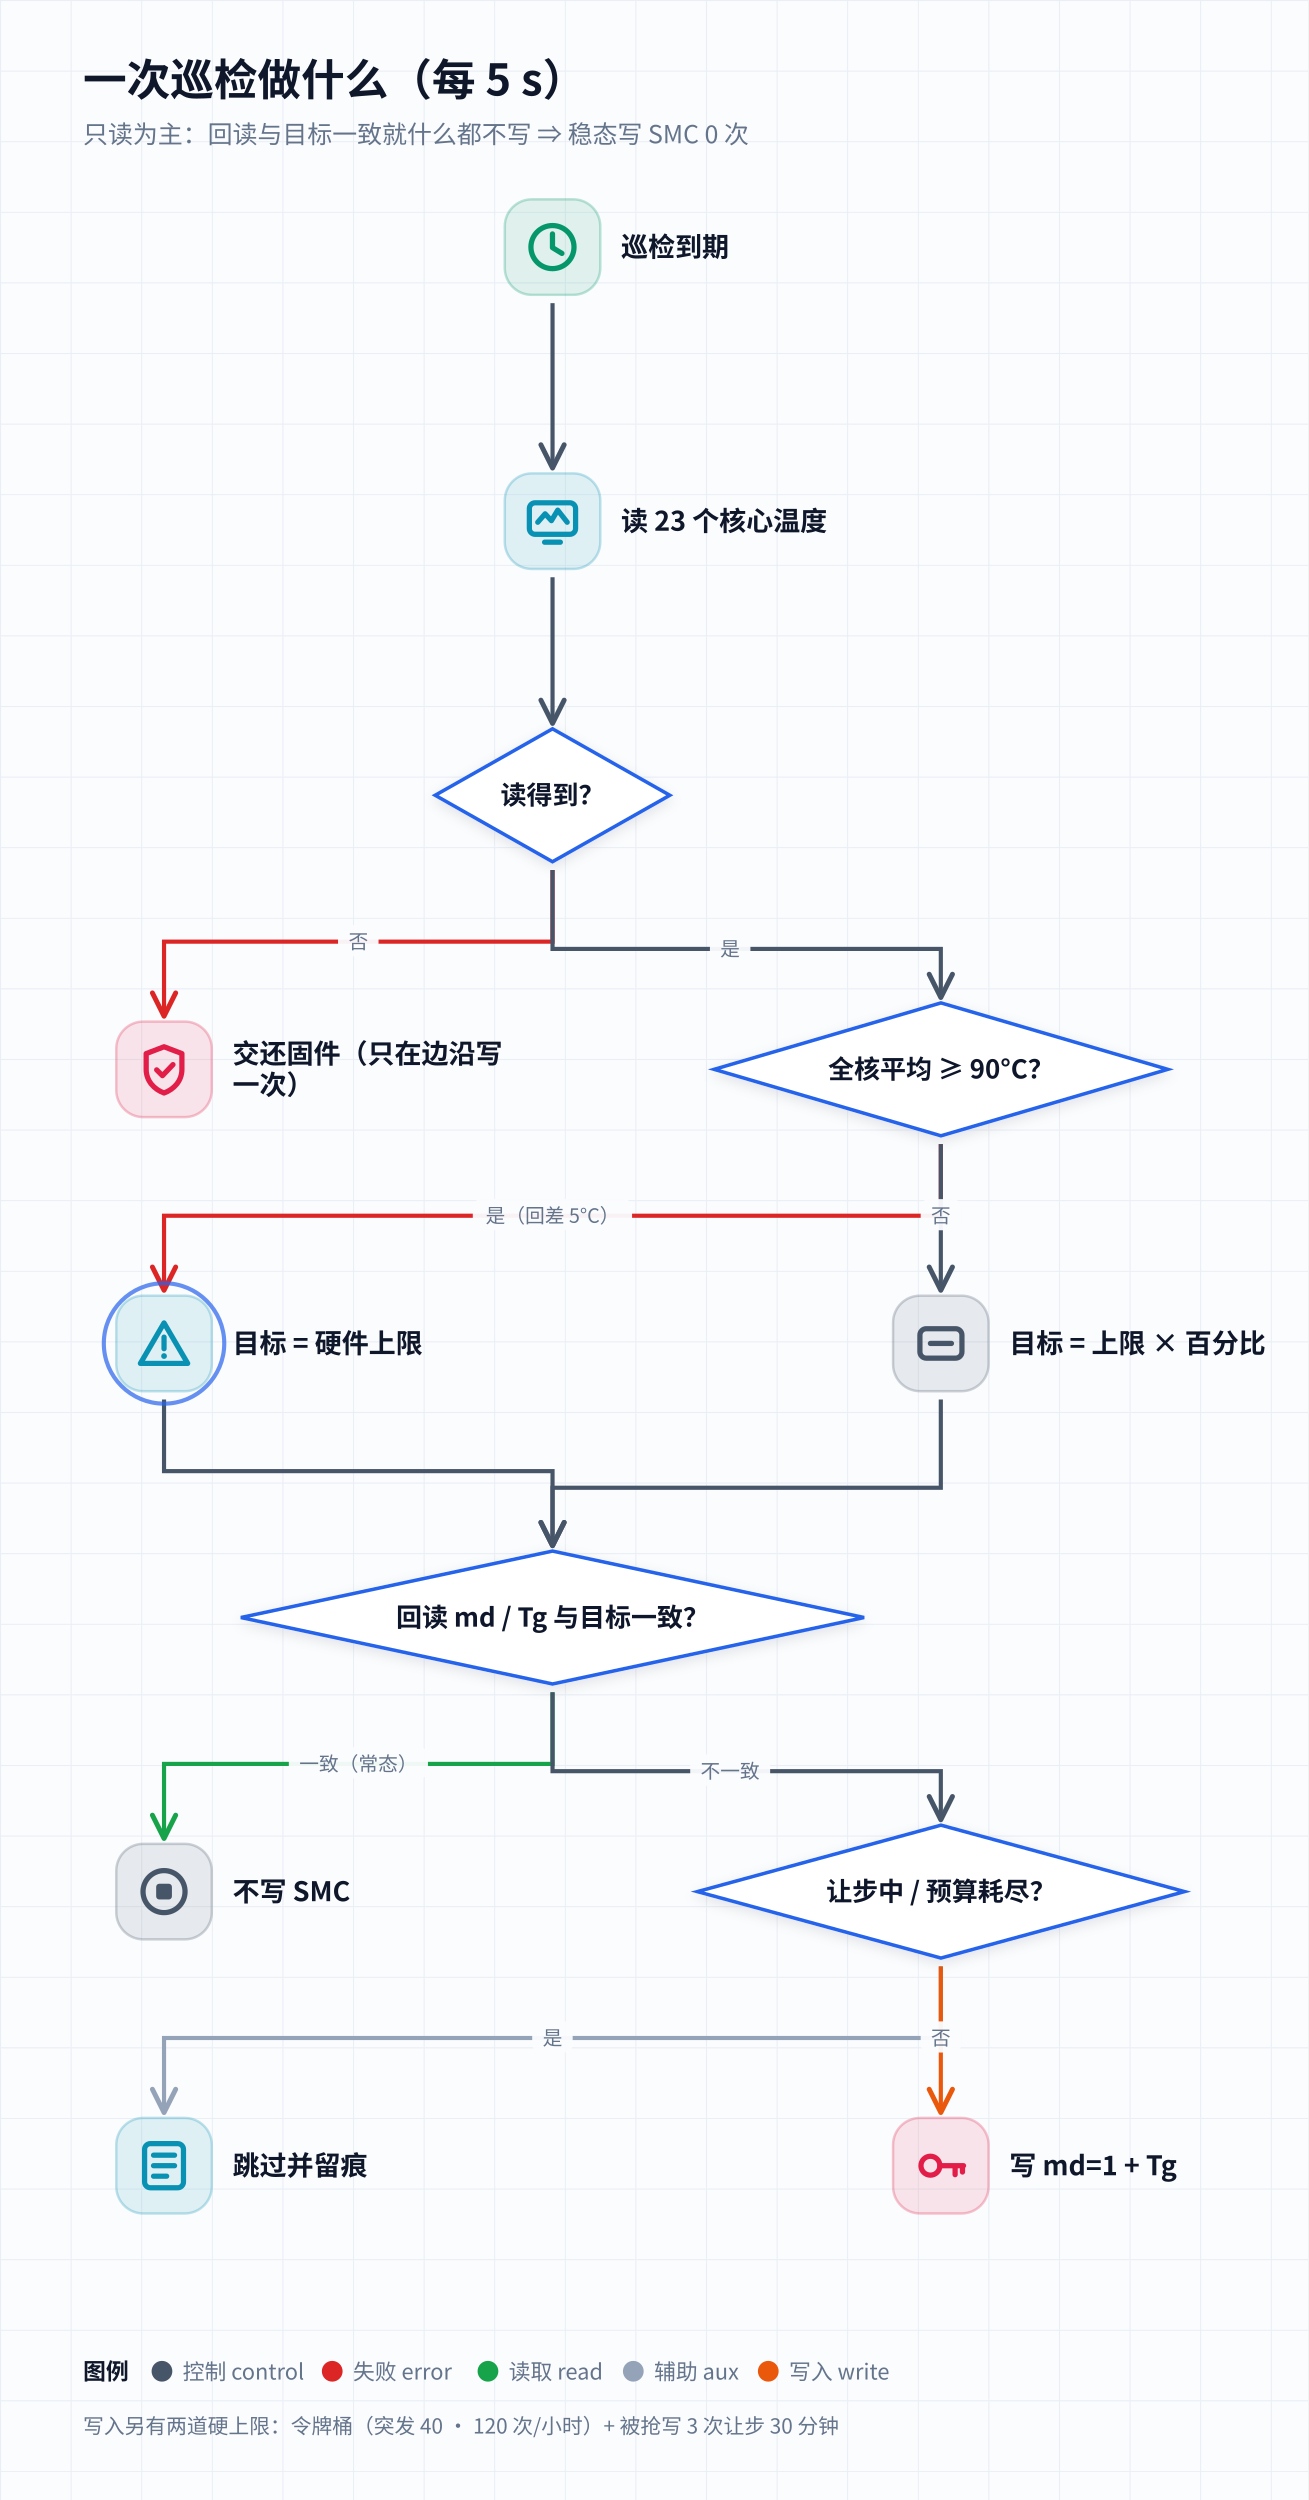
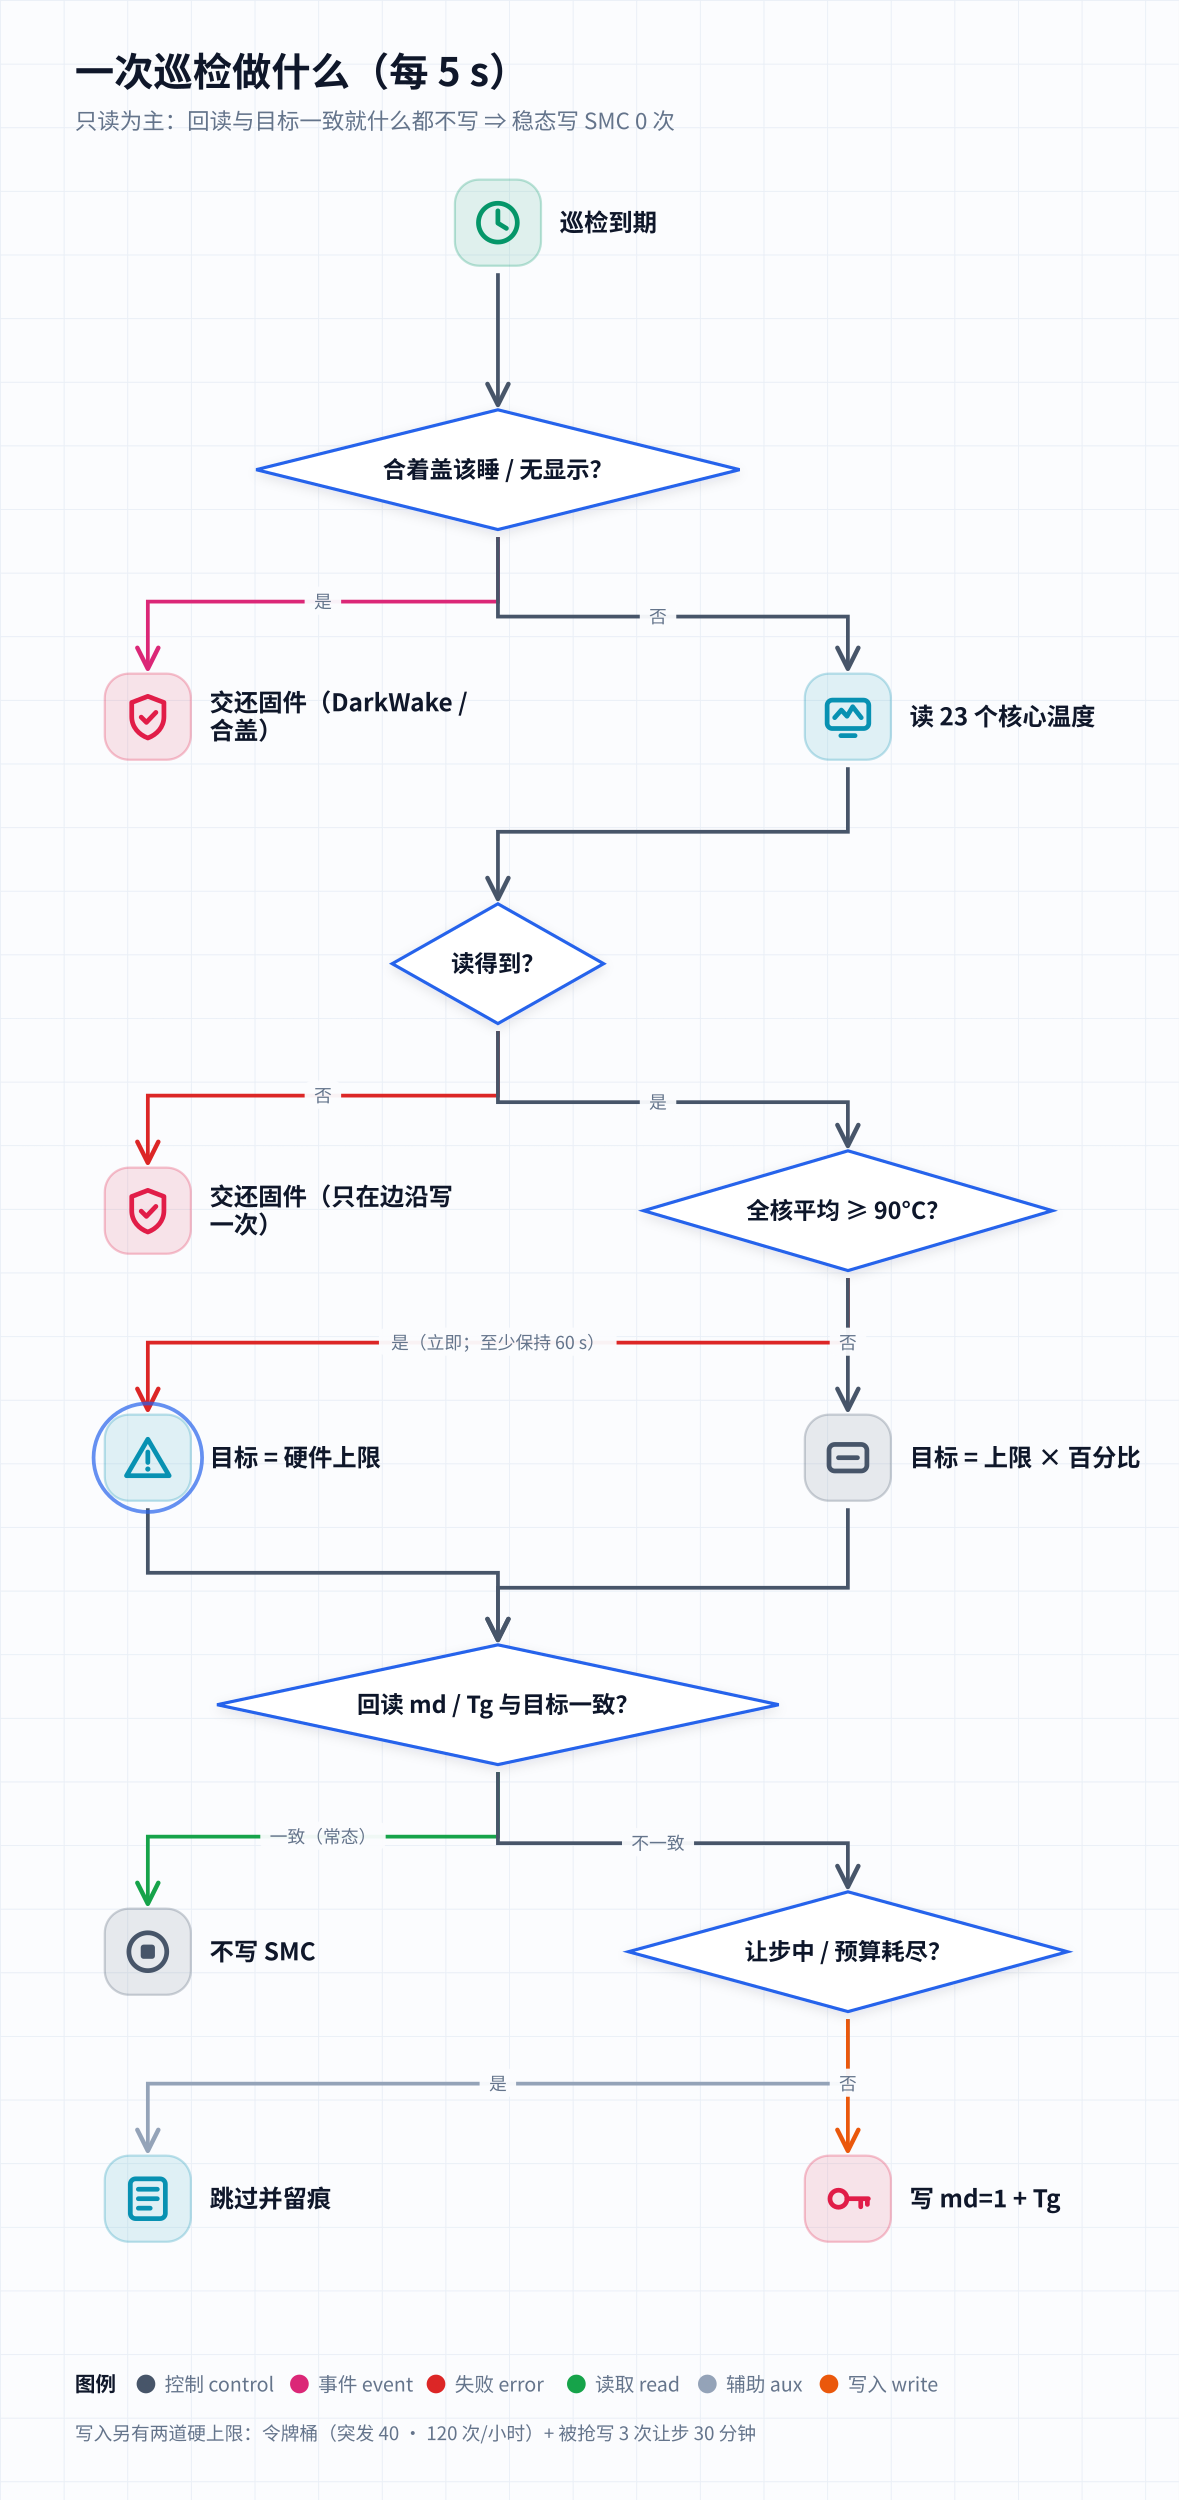
- <svg xmlns="http://www.w3.org/2000/svg" viewBox="0 0 630 1204" width="630" height="1204" font-family="-apple-system,BlinkMacSystemFont,'Segoe UI','PingFang SC','Hiragino Sans GB','Microsoft YaHei','Noto Sans CJK SC','Source Han Sans SC',Helvetica,Arial,sans-serif" role="img" aria-label="一次巡检做什么（每 5 s）">
+ <svg xmlns="http://www.w3.org/2000/svg" viewBox="0 0 630 1336" width="630" height="1336" font-family="-apple-system,BlinkMacSystemFont,'Segoe UI','PingFang SC','Hiragino Sans GB','Microsoft YaHei','Noto Sans CJK SC','Source Han Sans SC',Helvetica,Arial,sans-serif" role="img" aria-label="一次巡检做什么（每 5 s）">
  <defs>
    <pattern id="af-grid" width="34" height="34" patternUnits="userSpaceOnUse">
      <path d="M34 0 H0 V34" fill="none" stroke="#EAEFF6" stroke-width="1" />
    </pattern>
    <marker id="af-ah" viewBox="0 0 10 10" refX="8" refY="5" markerWidth="7" markerHeight="7" orient="auto-start-reverse">
      <path d="M1 1 L9 5 L1 9" fill="none" stroke="context-stroke" stroke-width="1.7" stroke-linecap="round" stroke-linejoin="round" />
    </marker>
    <filter id="af-sh" x="-20%" y="-20%" width="140%" height="140%">
      <feDropShadow dx="0" dy="2" stdDeviation="3.2" flood-color="#0B1B33" flood-opacity="0.10" />
    </filter>
-     <style>@media (prefers-reduced-motion: no-preference){.flow{stroke-dasharray:6 6;animation:af-dash 0.8s linear infinite}.flow-slow{stroke-dasharray:4 8;animation:af-dash 1.6s linear infinite}.rv0{opacity:0;animation:af-in .5s ease-out 0.00s forwards}.rv1{opacity:0;animation:af-in .5s ease-out 0.10s forwards}.rv2{opacity:0;animation:af-in .5s ease-out 0.20s forwards}.rv3{opacity:0;animation:af-in .5s ease-out 0.30s forwards}.rv4{opacity:0;animation:af-in .5s ease-out 0.40s forwards}.rv5{opacity:0;animation:af-in .5s ease-out 0.50s forwards}.rv6{opacity:0;animation:af-in .5s ease-out 0.60s forwards}.rv7{opacity:0;animation:af-in .5s ease-out 0.70s forwards}}@media (prefers-reduced-motion: reduce){  .rv0,.rv1,.rv2,.rv3,.rv4,.rv5,.rv6,.rv7{opacity:1}}@keyframes af-dash{to{stroke-dashoffset:-12}}@keyframes af-in{to{opacity:1}}</style>
+     <style>@media (prefers-reduced-motion: no-preference){.flow{stroke-dasharray:6 6;animation:af-dash 0.8s linear infinite}.flow-slow{stroke-dasharray:4 8;animation:af-dash 1.6s linear infinite}.rv0{opacity:0;animation:af-in .5s ease-out 0.00s forwards}.rv1{opacity:0;animation:af-in .5s ease-out 0.10s forwards}.rv2{opacity:0;animation:af-in .5s ease-out 0.20s forwards}.rv3{opacity:0;animation:af-in .5s ease-out 0.30s forwards}.rv4{opacity:0;animation:af-in .5s ease-out 0.40s forwards}.rv5{opacity:0;animation:af-in .5s ease-out 0.50s forwards}.rv6{opacity:0;animation:af-in .5s ease-out 0.60s forwards}.rv7{opacity:0;animation:af-in .5s ease-out 0.70s forwards}.rv8{opacity:0;animation:af-in .5s ease-out 0.80s forwards}}@media (prefers-reduced-motion: reduce){  .rv0,.rv1,.rv2,.rv3,.rv4,.rv5,.rv6,.rv7,.rv8{opacity:1}}@keyframes af-dash{to{stroke-dashoffset:-12}}@keyframes af-in{to{opacity:1}}</style>
  </defs>
-   <rect width="630" height="1204" fill="#FBFCFE" />
-   <rect width="630" height="1204" fill="url(#af-grid)" />
+   <rect width="630" height="1336" fill="#FBFCFE" />
+   <rect width="630" height="1336" fill="url(#af-grid)" />
  <text x="40" y="46" font-size="21" font-weight="800" fill="#0F172A">一次巡检做什么（每 5 s）</text>
  <text x="40" y="69" font-size="12" fill="#64748B">只读为主：回读与目标一致就什么都不写 ⇒ 稳态写 SMC 0 次</text>
-   <path class="flow" d="M 266.1 146.0 L 266.1 224.0" fill="none" stroke="#475569" stroke-width="2" marker-end="url(#af-ah)" />
-   <path class="flow" d="M 266.1 278.0 L 266.1 347.0" fill="none" stroke="#475569" stroke-width="2" marker-end="url(#af-ah)" />
-   <path class="flow" d="M 266.1 419.0 L 266.1 453.5 L 79.0 453.5 L 79.0 488.0" fill="none" stroke="#DC2626" stroke-width="2" marker-end="url(#af-ah)" />
-   <path class="flow" d="M 266.1 419.0 L 266.1 457.0 L 453.1 457.0 L 453.1 479.0" fill="none" stroke="#475569" stroke-width="2" marker-end="url(#af-ah)" />
-   <path class="flow" d="M 453.1 551.0 L 453.1 585.5 L 79.0 585.5 L 79.0 620.0" fill="none" stroke="#DC2626" stroke-width="2" marker-end="url(#af-ah)" />
-   <path class="flow" d="M 453.1 551.0 L 453.1 620.0" fill="none" stroke="#475569" stroke-width="2" marker-end="url(#af-ah)" />
-   <path class="flow" d="M 79.0 674.0 L 79.0 708.5 L 266.1 708.5 L 266.1 743.0" fill="none" stroke="#475569" stroke-width="2" marker-end="url(#af-ah)" />
-   <path class="flow" d="M 453.1 674.0 L 453.1 716.5 L 266.1 716.5 L 266.1 743.0" fill="none" stroke="#475569" stroke-width="2" marker-end="url(#af-ah)" />
-   <path class="flow" d="M 266.1 815.0 L 266.1 849.5 L 79.0 849.5 L 79.0 884.0" fill="none" stroke="#16A34A" stroke-width="2" marker-end="url(#af-ah)" />
-   <path class="flow" d="M 266.1 815.0 L 266.1 853.0 L 453.1 853.0 L 453.1 875.0" fill="none" stroke="#475569" stroke-width="2" marker-end="url(#af-ah)" />
-   <path class="flow" d="M 453.1 947.0 L 453.1 981.5 L 79.0 981.5 L 79.0 1016.0" fill="none" stroke="#94A3B8" stroke-width="2" marker-end="url(#af-ah)" />
-   <path class="flow" d="M 453.1 947.0 L 453.1 1016.0" fill="none" stroke="#EA580C" stroke-width="2" marker-end="url(#af-ah)" />
-   <rect x="162.8" y="445.5" width="19.5" height="15" rx="4" fill="#FBFCFE" opacity="0.95" />
-   <text x="172.6" y="456.9" text-anchor="middle" font-size="9.5" fill="#64748B">否</text>
-   <rect x="341.9" y="449.0" width="19.5" height="15" rx="4" fill="#FBFCFE" opacity="0.95" />
-   <text x="351.6" y="460.4" text-anchor="middle" font-size="9.5" fill="#64748B">是</text>
-   <rect x="227.7" y="577.5" width="76.7" height="15" rx="4" fill="#FBFCFE" opacity="0.95" />
-   <text x="266.1" y="588.9" text-anchor="middle" font-size="9.5" fill="#64748B">是（回差 5°C）</text>
-   <rect x="443.4" y="577.5" width="19.5" height="15" rx="4" fill="#FBFCFE" opacity="0.95" />
-   <text x="453.1" y="588.9" text-anchor="middle" font-size="9.5" fill="#64748B">否</text>
-   <rect x="139.1" y="841.5" width="67.0" height="15" rx="4" fill="#FBFCFE" opacity="0.95" />
-   <text x="172.6" y="852.9" text-anchor="middle" font-size="9.5" fill="#64748B">一致（常态）</text>
-   <rect x="332.4" y="845.0" width="38.5" height="15" rx="4" fill="#FBFCFE" opacity="0.95" />
-   <text x="351.6" y="856.4" text-anchor="middle" font-size="9.5" fill="#64748B">不一致</text>
-   <rect x="256.3" y="973.5" width="19.5" height="15" rx="4" fill="#FBFCFE" opacity="0.95" />
-   <text x="266.1" y="984.9" text-anchor="middle" font-size="9.5" fill="#64748B">是</text>
-   <rect x="443.4" y="973.5" width="19.5" height="15" rx="4" fill="#FBFCFE" opacity="0.95" />
-   <text x="453.1" y="984.9" text-anchor="middle" font-size="9.5" fill="#64748B">否</text>
-   <circle r="4.0" fill="#475569" opacity="0.95" visibility="hidden">
-     <set attributeName="visibility" to="visible" begin="0.00s" />
-     <animateMotion dur="4.5s" begin="0.00s" repeatCount="indefinite" path="M 266.1 146.0 L 266.1 224.0" />
+   <path class="flow" d="M 266.1 146.0 L 266.1 215.0" fill="none" stroke="#475569" stroke-width="2" marker-end="url(#af-ah)" />
+   <path class="flow" d="M 266.1 287.0 L 266.1 321.5 L 79.0 321.5 L 79.0 356.0" fill="none" stroke="#DB2777" stroke-width="2" marker-end="url(#af-ah)" />
+   <path class="flow" d="M 266.1 287.0 L 266.1 329.5 L 453.1 329.5 L 453.1 356.0" fill="none" stroke="#475569" stroke-width="2" marker-end="url(#af-ah)" />
+   <path class="flow" d="M 453.1 410.0 L 453.1 444.5 L 266.1 444.5 L 266.1 479.0" fill="none" stroke="#475569" stroke-width="2" marker-end="url(#af-ah)" />
+   <path class="flow" d="M 266.1 551.0 L 266.1 585.5 L 79.0 585.5 L 79.0 620.0" fill="none" stroke="#DC2626" stroke-width="2" marker-end="url(#af-ah)" />
+   <path class="flow" d="M 266.1 551.0 L 266.1 589.0 L 453.1 589.0 L 453.1 611.0" fill="none" stroke="#475569" stroke-width="2" marker-end="url(#af-ah)" />
+   <path class="flow" d="M 453.1 683.0 L 453.1 717.5 L 79.0 717.5 L 79.0 752.0" fill="none" stroke="#DC2626" stroke-width="2" marker-end="url(#af-ah)" />
+   <path class="flow" d="M 453.1 683.0 L 453.1 752.0" fill="none" stroke="#475569" stroke-width="2" marker-end="url(#af-ah)" />
+   <path class="flow" d="M 79.0 806.0 L 79.0 840.5 L 266.1 840.5 L 266.1 875.0" fill="none" stroke="#475569" stroke-width="2" marker-end="url(#af-ah)" />
+   <path class="flow" d="M 453.1 806.0 L 453.1 848.5 L 266.1 848.5 L 266.1 875.0" fill="none" stroke="#475569" stroke-width="2" marker-end="url(#af-ah)" />
+   <path class="flow" d="M 266.1 947.0 L 266.1 981.5 L 79.0 981.5 L 79.0 1016.0" fill="none" stroke="#16A34A" stroke-width="2" marker-end="url(#af-ah)" />
+   <path class="flow" d="M 266.1 947.0 L 266.1 985.0 L 453.1 985.0 L 453.1 1007.0" fill="none" stroke="#475569" stroke-width="2" marker-end="url(#af-ah)" />
+   <path class="flow" d="M 453.1 1079.0 L 453.1 1113.5 L 79.0 1113.5 L 79.0 1148.0" fill="none" stroke="#94A3B8" stroke-width="2" marker-end="url(#af-ah)" />
+   <path class="flow" d="M 453.1 1079.0 L 453.1 1148.0" fill="none" stroke="#EA580C" stroke-width="2" marker-end="url(#af-ah)" />
+   <rect x="162.8" y="313.5" width="19.5" height="15" rx="4" fill="#FBFCFE" opacity="0.95" />
+   <text x="172.6" y="324.9" text-anchor="middle" font-size="9.5" fill="#64748B">是</text>
+   <rect x="341.9" y="321.5" width="19.5" height="15" rx="4" fill="#FBFCFE" opacity="0.95" />
+   <text x="351.6" y="332.9" text-anchor="middle" font-size="9.5" fill="#64748B">否</text>
+   <rect x="162.8" y="577.5" width="19.5" height="15" rx="4" fill="#FBFCFE" opacity="0.95" />
+   <text x="172.6" y="588.9" text-anchor="middle" font-size="9.5" fill="#64748B">否</text>
+   <rect x="341.9" y="581.0" width="19.5" height="15" rx="4" fill="#FBFCFE" opacity="0.95" />
+   <text x="351.6" y="592.4" text-anchor="middle" font-size="9.5" fill="#64748B">是</text>
+   <rect x="202.5" y="709.5" width="127.0" height="15" rx="4" fill="#FBFCFE" opacity="0.95" />
+   <text x="266.1" y="720.9" text-anchor="middle" font-size="9.5" fill="#64748B">是（立即；至少保持 60 s）</text>
+   <rect x="443.4" y="709.5" width="19.5" height="15" rx="4" fill="#FBFCFE" opacity="0.95" />
+   <text x="453.1" y="720.9" text-anchor="middle" font-size="9.5" fill="#64748B">否</text>
+   <rect x="139.1" y="973.5" width="67.0" height="15" rx="4" fill="#FBFCFE" opacity="0.95" />
+   <text x="172.6" y="984.9" text-anchor="middle" font-size="9.5" fill="#64748B">一致（常态）</text>
+   <rect x="332.4" y="977.0" width="38.5" height="15" rx="4" fill="#FBFCFE" opacity="0.95" />
+   <text x="351.6" y="988.4" text-anchor="middle" font-size="9.5" fill="#64748B">不一致</text>
+   <rect x="256.3" y="1105.5" width="19.5" height="15" rx="4" fill="#FBFCFE" opacity="0.95" />
+   <text x="266.1" y="1116.9" text-anchor="middle" font-size="9.5" fill="#64748B">是</text>
+   <rect x="443.4" y="1105.5" width="19.5" height="15" rx="4" fill="#FBFCFE" opacity="0.95" />
+   <text x="453.1" y="1116.9" text-anchor="middle" font-size="9.5" fill="#64748B">否</text>
+   <circle r="4.0" fill="#475569" opacity="0.95" visibility="hidden">
+     <set attributeName="visibility" to="visible" begin="0.00s" />
+     <animateMotion dur="5.25s" begin="0.00s" repeatCount="indefinite" path="M 266.1 146.0 L 266.1 215.0" />
  </circle>
  <circle r="4.0" fill="#475569" opacity="0.95" visibility="hidden">
    <set attributeName="visibility" to="visible" begin="0.75s" />
-     <animateMotion dur="4.5s" begin="0.75s" repeatCount="indefinite" path="M 266.1 278.0 L 266.1 347.0" />
+     <animateMotion dur="5.25s" begin="0.75s" repeatCount="indefinite" path="M 266.1 287.0 L 266.1 329.5 L 453.1 329.5 L 453.1 356.0" />
  </circle>
  <circle r="4.0" fill="#475569" opacity="0.95" visibility="hidden">
    <set attributeName="visibility" to="visible" begin="1.50s" />
-     <animateMotion dur="4.5s" begin="1.50s" repeatCount="indefinite" path="M 266.1 419.0 L 266.1 457.0 L 453.1 457.0 L 453.1 479.0" />
+     <animateMotion dur="5.25s" begin="1.50s" repeatCount="indefinite" path="M 453.1 410.0 L 453.1 444.5 L 266.1 444.5 L 266.1 479.0" />
  </circle>
  <circle r="4.0" fill="#475569" opacity="0.95" visibility="hidden">
    <set attributeName="visibility" to="visible" begin="2.25s" />
-     <animateMotion dur="4.5s" begin="2.25s" repeatCount="indefinite" path="M 453.1 551.0 L 453.1 620.0" />
+     <animateMotion dur="5.25s" begin="2.25s" repeatCount="indefinite" path="M 266.1 551.0 L 266.1 589.0 L 453.1 589.0 L 453.1 611.0" />
  </circle>
  <circle r="4.0" fill="#475569" opacity="0.95" visibility="hidden">
    <set attributeName="visibility" to="visible" begin="3.00s" />
-     <animateMotion dur="4.5s" begin="3.00s" repeatCount="indefinite" path="M 453.1 674.0 L 453.1 716.5 L 266.1 716.5 L 266.1 743.0" />
+     <animateMotion dur="5.25s" begin="3.00s" repeatCount="indefinite" path="M 453.1 683.0 L 453.1 752.0" />
  </circle>
  <circle r="4.0" fill="#475569" opacity="0.95" visibility="hidden">
    <set attributeName="visibility" to="visible" begin="3.75s" />
-     <animateMotion dur="4.5s" begin="3.75s" repeatCount="indefinite" path="M 266.1 815.0 L 266.1 853.0 L 453.1 853.0 L 453.1 875.0" />
+     <animateMotion dur="5.25s" begin="3.75s" repeatCount="indefinite" path="M 453.1 806.0 L 453.1 848.5 L 266.1 848.5 L 266.1 875.0" />
+   </circle>
+   <circle r="4.0" fill="#475569" opacity="0.95" visibility="hidden">
+     <set attributeName="visibility" to="visible" begin="4.50s" />
+     <animateMotion dur="5.25s" begin="4.50s" repeatCount="indefinite" path="M 266.1 947.0 L 266.1 985.0 L 453.1 985.0 L 453.1 1007.0" />
+   </circle>
+   <circle r="4.0" fill="#DB2777" opacity="0.95" visibility="hidden">
+     <set attributeName="visibility" to="visible" begin="0.00s" />
+     <animateMotion dur="1.8s" begin="0.00s" repeatCount="indefinite" path="M 266.1 287.0 L 266.1 321.5 L 79.0 321.5 L 79.0 356.0" />
  </circle>
  <circle r="4.0" fill="#DC2626" opacity="0.95" visibility="hidden">
    <set attributeName="visibility" to="visible" begin="0.00s" />
-     <animateMotion dur="1.8s" begin="0.00s" repeatCount="indefinite" path="M 266.1 419.0 L 266.1 453.5 L 79.0 453.5 L 79.0 488.0" />
+     <animateMotion dur="1.8s" begin="0.00s" repeatCount="indefinite" path="M 266.1 551.0 L 266.1 585.5 L 79.0 585.5 L 79.0 620.0" />
  </circle>
  <circle r="4.0" fill="#16A34A" opacity="0.95" visibility="hidden">
    <set attributeName="visibility" to="visible" begin="0.00s" />
-     <animateMotion dur="1.8s" begin="0.00s" repeatCount="indefinite" path="M 266.1 815.0 L 266.1 849.5 L 79.0 849.5 L 79.0 884.0" />
-   </circle>
-   <circle r="4.0" fill="#94A3B8" opacity="0.95" visibility="hidden">
-     <set attributeName="visibility" to="visible" begin="0.00s" />
-     <animateMotion dur="1.8s" begin="0.00s" repeatCount="indefinite" path="M 453.1 947.0 L 453.1 981.5 L 79.0 981.5 L 79.0 1016.0" />
+     <animateMotion dur="1.8s" begin="0.00s" repeatCount="indefinite" path="M 266.1 947.0 L 266.1 981.5 L 79.0 981.5 L 79.0 1016.0" />
  </circle>
  <g class="rv0">
    <rect x="243.1" y="96.0" width="46.0" height="46.0" rx="13" fill="rgba(5,150,105,0.11)" stroke="rgba(5,150,105,0.26)" stroke-width="1.2" />
    <g transform="translate(250.89,103.82) scale(1.265)" color="#059669">
      <circle cx="12" cy="12" r="8.2" fill="none" stroke="currentColor" stroke-width="2" stroke-linecap="round" stroke-linejoin="round" />
      <path d="M12 7v5.2l3.6 2.2" fill="none" stroke="currentColor" stroke-width="2" stroke-linecap="round" stroke-linejoin="round" />
    </g>
    <text x="299.1" y="123.6" font-size="13" font-weight="700" fill="#0F172A">巡检到期</text>
  </g>
-   <g class="rv1">
-     <rect x="243.1" y="228.0" width="46.0" height="46.0" rx="13" fill="rgba(8,145,178,0.11)" stroke="rgba(8,145,178,0.26)" stroke-width="1.2" />
-     <g transform="translate(250.89,235.82) scale(1.265)" color="#0891B2">
+   <g filter="url(#af-sh)">
+     <g class="rv1">
+       <path d="M 266.075 219.0 L 395.25 251.0 L 266.075 283.0 L 136.9 251.0 Z" fill="#FFFFFF" stroke="#2563EB" stroke-width="1.7" />
+       <text x="266.075" y="255.4" text-anchor="middle" font-size="12.5" font-weight="700" fill="#0F172A">合着盖该睡 / 无显示？</text>
+     </g>
+   </g>
+   <g class="rv2">
+     <rect x="56.0" y="360.0" width="46.0" height="46.0" rx="13" fill="rgba(225,29,72,0.11)" stroke="rgba(225,29,72,0.26)" stroke-width="1.2" />
+     <g transform="translate(63.82,367.82) scale(1.265)" color="#E11D48">
+       <path d="M12 3.4 5.2 6v6c0 4.4 3 7.6 6.8 9 3.8-1.4 6.8-4.6 6.8-9V6Z" fill="none" stroke="currentColor" stroke-width="2" stroke-linecap="round" stroke-linejoin="round" />
+       <path d="M9.2 12.2l2.2 2.2 4-4.2" fill="none" stroke="currentColor" stroke-width="2" stroke-linecap="round" stroke-linejoin="round" />
+     </g>
+     <text x="112.0" y="380.1" font-size="13" font-weight="700" fill="#0F172A">交还固件（DarkWake /</text>
+     <text x="112.0" y="395.1" font-size="13" font-weight="700" fill="#0F172A">合盖）</text>
+   </g>
+   <g class="rv2">
+     <rect x="430.1" y="360.0" width="46.0" height="46.0" rx="13" fill="rgba(8,145,178,0.11)" stroke="rgba(8,145,178,0.26)" stroke-width="1.2" />
+     <g transform="translate(437.97,367.82) scale(1.265)" color="#0891B2">
      <rect x="3.2" y="5" width="17.6" height="12" rx="2.2" fill="none" stroke="currentColor" stroke-width="2" stroke-linecap="round" stroke-linejoin="round" />
      <path d="M6.4 12.4l2.8-3.2 2.4 2.6 2.4-4 3.6 4.6M9 20h6" fill="none" stroke="currentColor" stroke-width="2" stroke-linecap="round" stroke-linejoin="round" />
    </g>
-     <text x="299.1" y="255.6" font-size="13" font-weight="700" fill="#0F172A">读 23 个核心温度</text>
-   </g>
-   <g filter="url(#af-sh)">
-     <g class="rv2">
-       <path d="M 266.075 351.0 L 322.575 383.0 L 266.075 415.0 L 209.575 383.0 Z" fill="#FFFFFF" stroke="#2563EB" stroke-width="1.7" />
-       <text x="266.075" y="387.4" text-anchor="middle" font-size="12.5" font-weight="700" fill="#0F172A">读得到？</text>
-     </g>
-   </g>
-   <g class="rv3">
-     <rect x="56.0" y="492.0" width="46.0" height="46.0" rx="13" fill="rgba(225,29,72,0.11)" stroke="rgba(225,29,72,0.26)" stroke-width="1.2" />
-     <g transform="translate(63.82,499.82) scale(1.265)" color="#E11D48">
+     <text x="486.1" y="387.6" font-size="13" font-weight="700" fill="#0F172A">读 23 个核心温度</text>
+   </g>
+   <g filter="url(#af-sh)">
+     <g class="rv3">
+       <path d="M 266.075 483.0 L 322.575 515.0 L 266.075 547.0 L 209.575 515.0 Z" fill="#FFFFFF" stroke="#2563EB" stroke-width="1.7" />
+       <text x="266.075" y="519.4" text-anchor="middle" font-size="12.5" font-weight="700" fill="#0F172A">读得到？</text>
+     </g>
+   </g>
+   <g class="rv4">
+     <rect x="56.0" y="624.0" width="46.0" height="46.0" rx="13" fill="rgba(225,29,72,0.11)" stroke="rgba(225,29,72,0.26)" stroke-width="1.2" />
+     <g transform="translate(63.82,631.82) scale(1.265)" color="#E11D48">
      <path d="M12 3.4 5.2 6v6c0 4.4 3 7.6 6.8 9 3.8-1.4 6.8-4.6 6.8-9V6Z" fill="none" stroke="currentColor" stroke-width="2" stroke-linecap="round" stroke-linejoin="round" />
      <path d="M9.2 12.2l2.2 2.2 4-4.2" fill="none" stroke="currentColor" stroke-width="2" stroke-linecap="round" stroke-linejoin="round" />
    </g>
-     <text x="112.0" y="512.1" font-size="13" font-weight="700" fill="#0F172A">交还固件（只在边沿写</text>
-     <text x="112.0" y="527.1" font-size="13" font-weight="700" fill="#0F172A">一次）</text>
-   </g>
-   <g filter="url(#af-sh)">
-     <g class="rv3">
-       <path d="M 453.15 483.0 L 562.375 515.0 L 453.15 547.0 L 343.925 515.0 Z" fill="#FFFFFF" stroke="#2563EB" stroke-width="1.7" />
-       <text x="453.15" y="519.4" text-anchor="middle" font-size="12.5" font-weight="700" fill="#0F172A">全核平均 ≥ 90°C？</text>
-     </g>
-   </g>
-   <g class="rv4">
-     <rect x="56.0" y="624.0" width="46.0" height="46.0" rx="13" fill="rgba(8,145,178,0.11)" stroke="rgba(8,145,178,0.26)" stroke-width="1.2" />
-     <g transform="translate(63.82,631.82) scale(1.265)" color="#0891B2">
+     <text x="112.0" y="644.1" font-size="13" font-weight="700" fill="#0F172A">交还固件（只在边沿写</text>
+     <text x="112.0" y="659.1" font-size="13" font-weight="700" fill="#0F172A">一次）</text>
+   </g>
+   <g filter="url(#af-sh)">
+     <g class="rv4">
+       <path d="M 453.15 615.0 L 562.375 647.0 L 453.15 679.0 L 343.925 647.0 Z" fill="#FFFFFF" stroke="#2563EB" stroke-width="1.7" />
+       <text x="453.15" y="651.4" text-anchor="middle" font-size="12.5" font-weight="700" fill="#0F172A">全核平均 ≥ 90°C？</text>
+     </g>
+   </g>
+   <g class="rv5">
+     <rect x="56.0" y="756.0" width="46.0" height="46.0" rx="13" fill="rgba(8,145,178,0.11)" stroke="rgba(8,145,178,0.26)" stroke-width="1.2" />
+     <g transform="translate(63.82,763.82) scale(1.265)" color="#0891B2">
      <path d="M12 4.2 21 19.6H3Z" fill="none" stroke="currentColor" stroke-width="2" stroke-linecap="round" stroke-linejoin="round" />
      <path d="M12 9.6v4.4" fill="none" stroke="currentColor" stroke-width="2" stroke-linecap="round" stroke-linejoin="round" />
      <circle cx="12" cy="16.8" r="1.1" fill="currentColor" />
    </g>
-     <text x="112.0" y="651.6" font-size="13" font-weight="700" fill="#0F172A">目标 = 硬件上限</text>
-   </g>
-   <g class="rv4">
-     <rect x="430.1" y="624.0" width="46.0" height="46.0" rx="13" fill="rgba(71,85,105,0.11)" stroke="rgba(71,85,105,0.26)" stroke-width="1.2" />
-     <g transform="translate(437.97,631.82) scale(1.265)" color="#475569">
+     <text x="112.0" y="783.6" font-size="13" font-weight="700" fill="#0F172A">目标 = 硬件上限</text>
+   </g>
+   <g class="rv5">
+     <rect x="430.1" y="756.0" width="46.0" height="46.0" rx="13" fill="rgba(71,85,105,0.11)" stroke="rgba(71,85,105,0.26)" stroke-width="1.2" />
+     <g transform="translate(437.97,763.82) scale(1.265)" color="#475569">
      <rect x="4" y="6.4" width="16" height="11.2" rx="2.4" fill="none" stroke="currentColor" stroke-width="2" stroke-linecap="round" stroke-linejoin="round" />
      <path d="M8 12h8" fill="none" stroke="currentColor" stroke-width="2" stroke-linecap="round" stroke-linejoin="round" />
    </g>
-     <text x="486.1" y="651.6" font-size="13" font-weight="700" fill="#0F172A">目标 = 上限 × 百分比</text>
-   </g>
-   <g filter="url(#af-sh)">
-     <g class="rv5">
-       <path d="M 266.075 747.0 L 416.15 779.0 L 266.075 811.0 L 116.0 779.0 Z" fill="#FFFFFF" stroke="#2563EB" stroke-width="1.7" />
-       <text x="266.075" y="783.4" text-anchor="middle" font-size="12.5" font-weight="700" fill="#0F172A">回读 md / Tg 与目标一致？</text>
-     </g>
-   </g>
-   <g class="rv6">
-     <rect x="56.0" y="888.0" width="46.0" height="46.0" rx="13" fill="rgba(71,85,105,0.11)" stroke="rgba(71,85,105,0.26)" stroke-width="1.2" />
-     <g transform="translate(63.82,895.82) scale(1.265)" color="#475569">
+     <text x="486.1" y="783.6" font-size="13" font-weight="700" fill="#0F172A">目标 = 上限 × 百分比</text>
+   </g>
+   <g filter="url(#af-sh)">
+     <g class="rv6">
+       <path d="M 266.075 879.0 L 416.15 911.0 L 266.075 943.0 L 116.0 911.0 Z" fill="#FFFFFF" stroke="#2563EB" stroke-width="1.7" />
+       <text x="266.075" y="915.4" text-anchor="middle" font-size="12.5" font-weight="700" fill="#0F172A">回读 md / Tg 与目标一致？</text>
+     </g>
+   </g>
+   <g class="rv7">
+     <rect x="56.0" y="1020.0" width="46.0" height="46.0" rx="13" fill="rgba(71,85,105,0.11)" stroke="rgba(71,85,105,0.26)" stroke-width="1.2" />
+     <g transform="translate(63.82,1027.82) scale(1.265)" color="#475569">
      <circle cx="12" cy="12" r="8" fill="none" stroke="currentColor" stroke-width="2" stroke-linecap="round" stroke-linejoin="round" />
      <rect x="9" y="9" width="6" height="6" rx="1.2" fill="currentColor" />
    </g>
-     <text x="112.0" y="915.6" font-size="13" font-weight="700" fill="#0F172A">不写 SMC</text>
-   </g>
-   <g filter="url(#af-sh)">
-     <g class="rv6">
-       <path d="M 453.15 879.0 L 570.45 911.0 L 453.15 943.0 L 335.85 911.0 Z" fill="#FFFFFF" stroke="#2563EB" stroke-width="1.7" />
-       <text x="453.15" y="915.4" text-anchor="middle" font-size="12.5" font-weight="700" fill="#0F172A">让步中 / 预算耗尽？</text>
-     </g>
-   </g>
-   <g class="rv7">
-     <rect x="430.1" y="1020.0" width="46.0" height="46.0" rx="13" fill="rgba(225,29,72,0.11)" stroke="rgba(225,29,72,0.26)" stroke-width="1.2" />
-     <g transform="translate(437.97,1027.82) scale(1.265)" color="#E11D48">
+     <text x="112.0" y="1047.6" font-size="13" font-weight="700" fill="#0F172A">不写 SMC</text>
+   </g>
+   <g filter="url(#af-sh)">
+     <g class="rv7">
+       <path d="M 453.15 1011.0 L 570.45 1043.0 L 453.15 1075.0 L 335.85 1043.0 Z" fill="#FFFFFF" stroke="#2563EB" stroke-width="1.7" />
+       <text x="453.15" y="1047.4" text-anchor="middle" font-size="12.5" font-weight="700" fill="#0F172A">让步中 / 预算耗尽？</text>
+     </g>
+   </g>
+   <g class="rv8">
+     <rect x="430.1" y="1152.0" width="46.0" height="46.0" rx="13" fill="rgba(225,29,72,0.11)" stroke="rgba(225,29,72,0.26)" stroke-width="1.2" />
+     <g transform="translate(437.97,1159.82) scale(1.265)" color="#E11D48">
      <circle cx="8" cy="12" r="3.6" fill="none" stroke="currentColor" stroke-width="2" stroke-linecap="round" stroke-linejoin="round" />
      <path d="M11.6 12h9M17.4 12v3.4M20.2 12v2.4" fill="none" stroke="currentColor" stroke-width="2" stroke-linecap="round" stroke-linejoin="round" />
    </g>
-     <text x="486.1" y="1047.6" font-size="13" font-weight="700" fill="#0F172A">写 md=1 + Tg</text>
-   </g>
-   <g class="rv7">
-     <rect x="56.0" y="1020.0" width="46.0" height="46.0" rx="13" fill="rgba(8,145,178,0.11)" stroke="rgba(8,145,178,0.26)" stroke-width="1.2" />
-     <g transform="translate(63.82,1027.82) scale(1.265)" color="#0891B2">
+     <text x="486.1" y="1179.6" font-size="13" font-weight="700" fill="#0F172A">写 md=1 + Tg</text>
+   </g>
+   <g class="rv8">
+     <rect x="56.0" y="1152.0" width="46.0" height="46.0" rx="13" fill="rgba(8,145,178,0.11)" stroke="rgba(8,145,178,0.26)" stroke-width="1.2" />
+     <g transform="translate(63.82,1159.82) scale(1.265)" color="#0891B2">
      <rect x="4.6" y="3.6" width="14.8" height="16.8" rx="2.2" fill="none" stroke="currentColor" stroke-width="2" stroke-linecap="round" stroke-linejoin="round" />
      <path d="M8 8h8M8 12h8M8 16h5" fill="none" stroke="currentColor" stroke-width="2" stroke-linecap="round" stroke-linejoin="round" />
    </g>
-     <text x="112.0" y="1047.6" font-size="13" font-weight="700" fill="#0F172A">跳过并留痕</text>
-   </g>
-   <circle cx="79.0" cy="647.0" r="29.0" fill="none" stroke="#2563EB" stroke-width="2" opacity="0.7">
+     <text x="112.0" y="1179.6" font-size="13" font-weight="700" fill="#0F172A">跳过并留痕</text>
+   </g>
+   <circle cx="79.0" cy="779.0" r="29.0" fill="none" stroke="#2563EB" stroke-width="2" opacity="0.7">
    <animate attributeName="r" values="29.0;42.0" dur="1.9s" repeatCount="indefinite" />
    <animate attributeName="opacity" values="0.65;0" dur="1.9s" repeatCount="indefinite" />
  </circle>
-   <text x="40" y="1146" font-size="11" font-weight="700" fill="#0F172A">图例</text>
-   <circle cx="78" cy="1142" r="5" fill="#475569" />
-   <text x="88" y="1146" font-size="10.5" fill="#64748B">控制 control</text>
-   <circle cx="160" cy="1142" r="5" fill="#DC2626" />
-   <text x="170" y="1146" font-size="10.5" fill="#64748B">失败 error</text>
-   <circle cx="235" cy="1142" r="5" fill="#16A34A" />
-   <text x="245" y="1146" font-size="10.5" fill="#64748B">读取 read</text>
-   <circle cx="305" cy="1142" r="5" fill="#94A3B8" />
-   <text x="315" y="1146" font-size="10.5" fill="#64748B">辅助 aux</text>
-   <circle cx="370" cy="1142" r="5" fill="#EA580C" />
-   <text x="380" y="1146" font-size="10.5" fill="#64748B">写入 write</text>
-   <text x="40" y="1172" font-size="10" fill="#64748B">写入另有两道硬上限：令牌桶（突发 40 · 120 次/小时）+ 被抢写 3 次让步 30 分钟</text>
+   <text x="40" y="1278" font-size="11" font-weight="700" fill="#0F172A">图例</text>
+   <circle cx="78" cy="1274" r="5" fill="#475569" />
+   <text x="88" y="1278" font-size="10.5" fill="#64748B">控制 control</text>
+   <circle cx="160" cy="1274" r="5" fill="#DB2777" />
+   <text x="170" y="1278" font-size="10.5" fill="#64748B">事件 event</text>
+   <circle cx="233" cy="1274" r="5" fill="#DC2626" />
+   <text x="243" y="1278" font-size="10.5" fill="#64748B">失败 error</text>
+   <circle cx="308" cy="1274" r="5" fill="#16A34A" />
+   <text x="318" y="1278" font-size="10.5" fill="#64748B">读取 read</text>
+   <circle cx="378" cy="1274" r="5" fill="#94A3B8" />
+   <text x="388" y="1278" font-size="10.5" fill="#64748B">辅助 aux</text>
+   <circle cx="443" cy="1274" r="5" fill="#EA580C" />
+   <text x="453" y="1278" font-size="10.5" fill="#64748B">写入 write</text>
+   <text x="40" y="1304" font-size="10" fill="#64748B">写入另有两道硬上限：令牌桶（突发 40 · 120 次/小时）+ 被抢写 3 次让步 30 分钟</text>
</svg>
